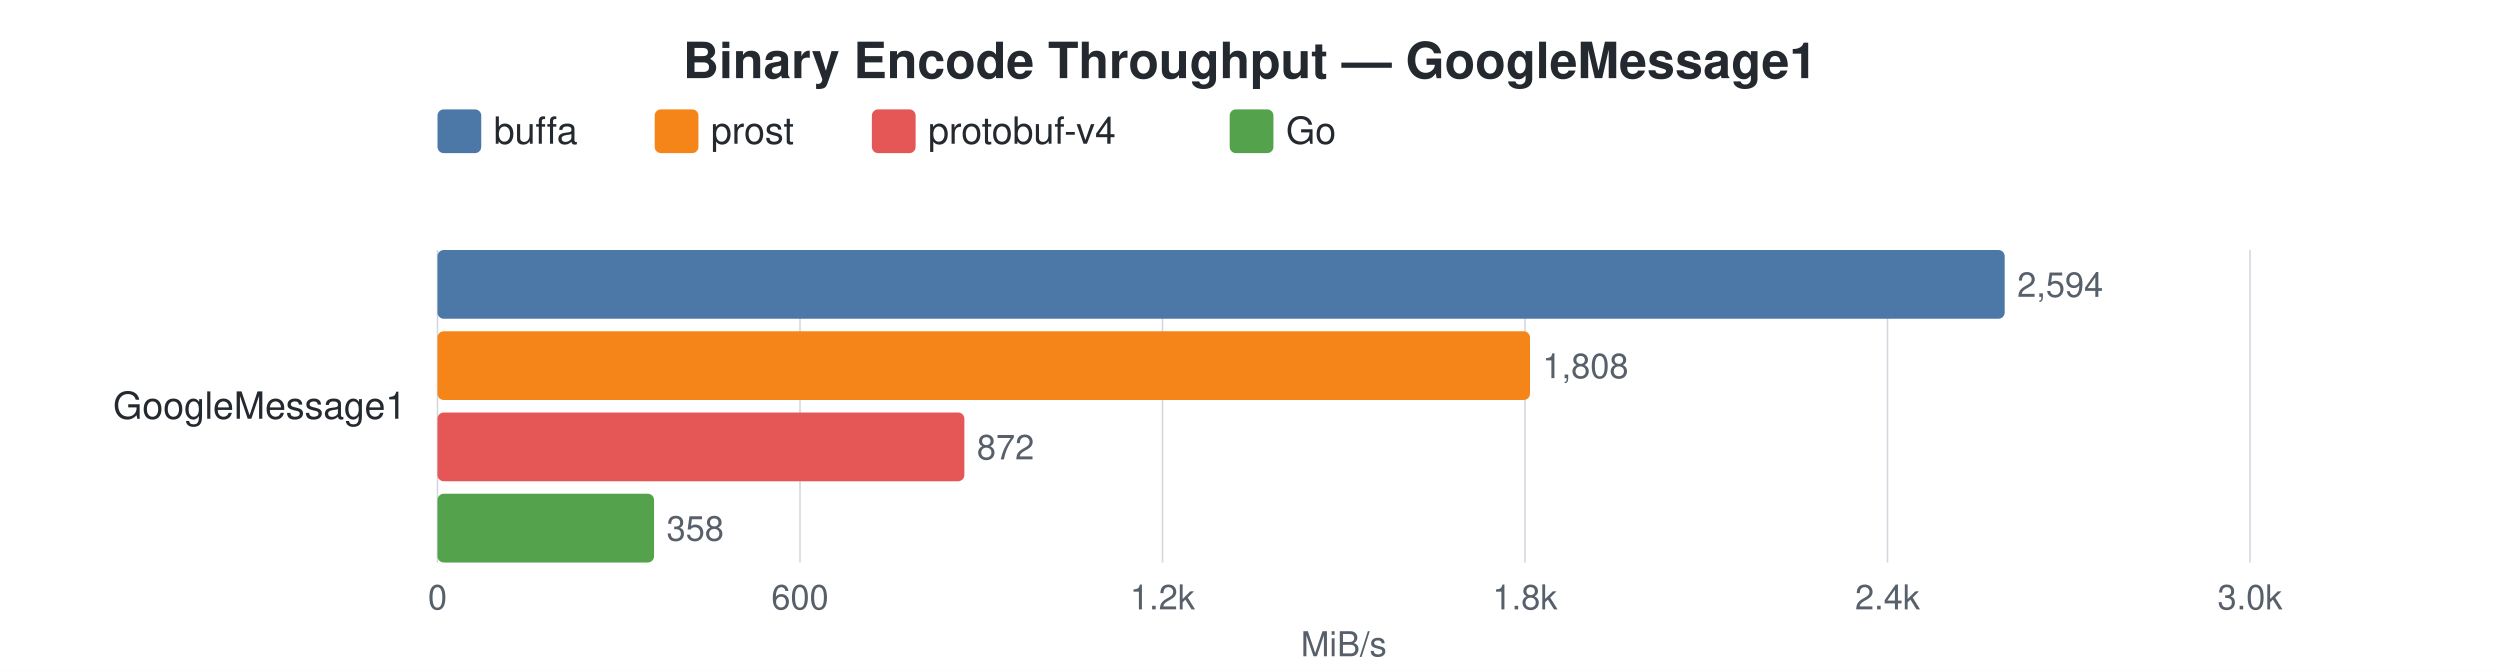
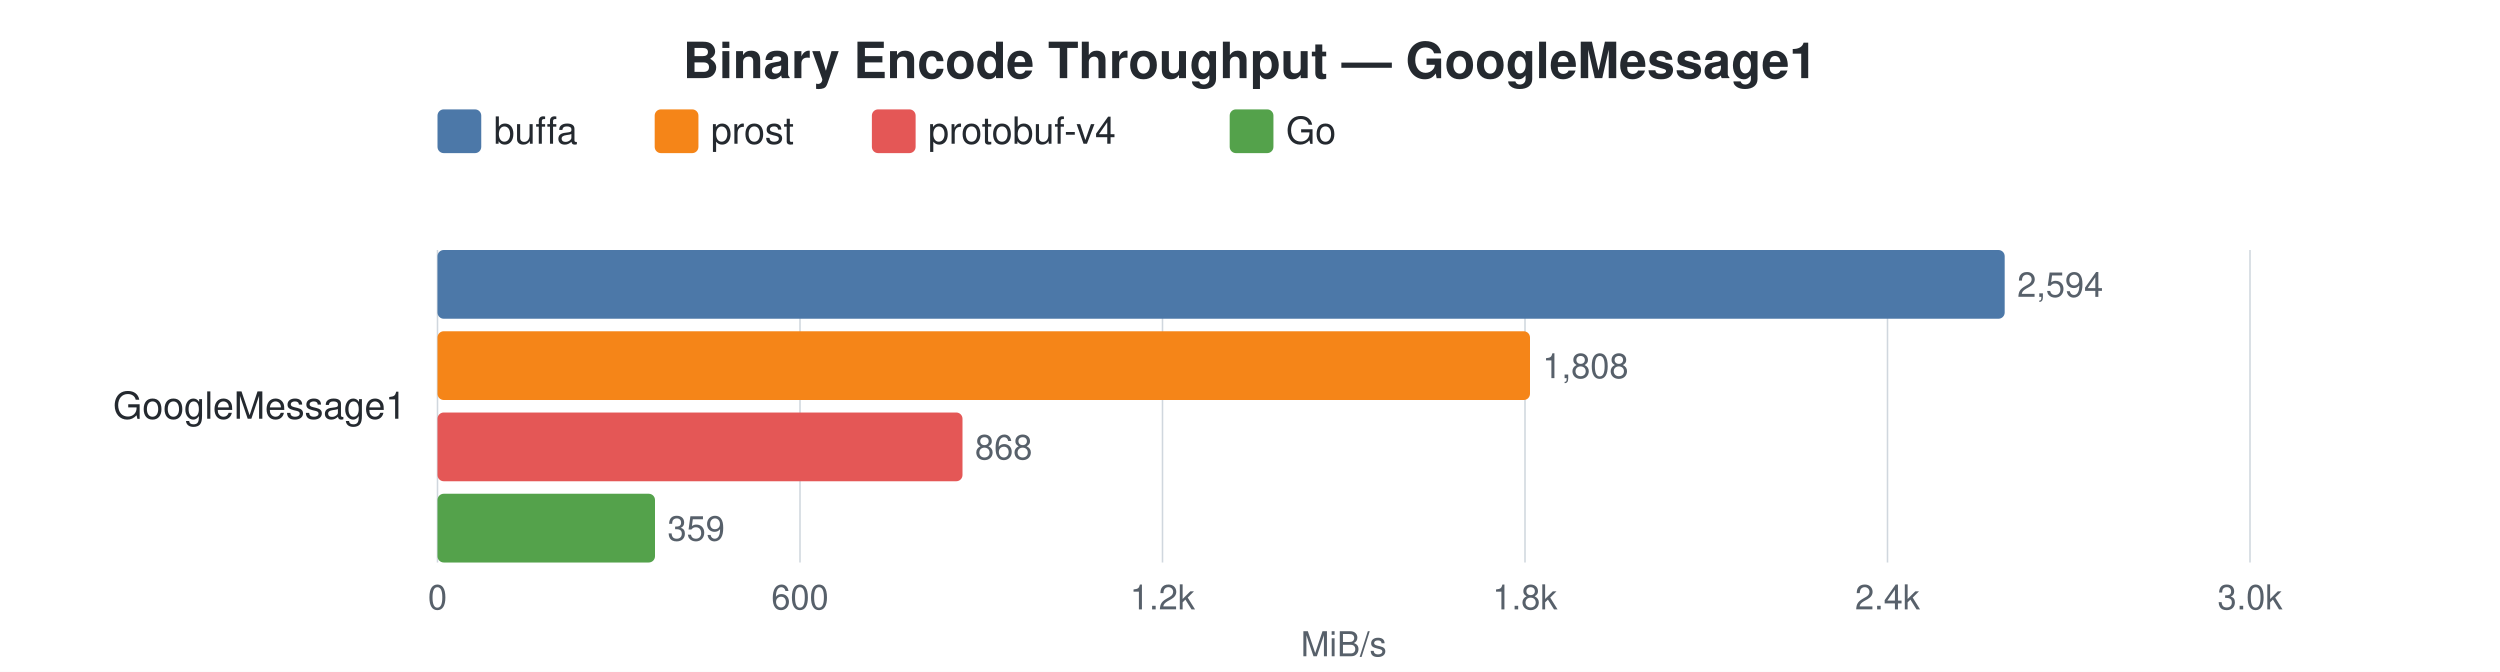
<svg xmlns="http://www.w3.org/2000/svg" width="800" height="215" viewBox="0 0 800 215">
  <style>
    text { font-family: -apple-system, BlinkMacSystemFont, "Segoe UI", Helvetica, Arial, sans-serif; }
    .title { font-size: 16px; font-weight: 600; fill: #24292f; }
    .label { font-size: 12px; fill: #24292f; }
    .value { font-size: 11px; fill: #57606a; }
    .axis-label { font-size: 11px; fill: #57606a; }
    .legend-text { font-size: 12px; fill: #24292f; }
    .grid { stroke: #d0d7de; stroke-width: 0.5; }
  </style>
  <rect width="100%" height="100%" fill="white" />
  <text x="400.0" y="25" text-anchor="middle" class="title">Binary Encode Throughput — GoogleMessage1</text>
  <rect x="140" y="35" width="14" height="14" rx="2" fill="#4C78A8" />
  <text x="158" y="46" class="legend-text">buffa</text>
  <rect x="209.5" y="35" width="14" height="14" rx="2" fill="#F58518" />
  <text x="227.5" y="46" class="legend-text">prost</text>
  <rect x="279.0" y="35" width="14" height="14" rx="2" fill="#E45756" />
  <text x="297.0" y="46" class="legend-text">protobuf-v4</text>
  <rect x="393.5" y="35" width="14" height="14" rx="2" fill="#54A24B" />
  <text x="411.5" y="46" class="legend-text">Go</text>
  <line x1="140.0" y1="80" x2="140.0" y2="180" class="grid" />
  <text x="140.0" y="195" text-anchor="middle" class="axis-label">0</text>
  <line x1="256.0" y1="80" x2="256.0" y2="180" class="grid" />
  <text x="256.0" y="195" text-anchor="middle" class="axis-label">600</text>
  <line x1="372.0" y1="80" x2="372.0" y2="180" class="grid" />
  <text x="372.0" y="195" text-anchor="middle" class="axis-label">1.2k</text>
  <line x1="488.0" y1="80" x2="488.0" y2="180" class="grid" />
  <text x="488.0" y="195" text-anchor="middle" class="axis-label">1.8k</text>
  <line x1="604.0" y1="80" x2="604.0" y2="180" class="grid" />
  <text x="604.0" y="195" text-anchor="middle" class="axis-label">2.4k</text>
  <line x1="720.0" y1="80" x2="720.0" y2="180" class="grid" />
  <text x="720.0" y="195" text-anchor="middle" class="axis-label">3.0k</text>
  <text x="430.0" y="210" text-anchor="middle" class="axis-label">MiB/s</text>
  <text x="130" y="134.0" text-anchor="end" class="label">GoogleMessage1</text>
  <rect x="140" y="80.0" width="501.5" height="22" rx="2" fill="#4C78A8" />
  <text x="645.5" y="95.0" class="value">2,594</text>
  <rect x="140" y="106.0" width="349.6" height="22" rx="2" fill="#F58518" />
  <text x="493.6" y="121.0" class="value">1,808</text>
-   <rect x="140" y="132.0" width="168.6" height="22" rx="2" fill="#E45756" />
-   <text x="312.6" y="147.0" class="value">872</text>
-   <rect x="140" y="158.0" width="69.3" height="22" rx="2" fill="#54A24B" />
-   <text x="213.3" y="173.0" class="value">358</text>
+   <rect x="140" y="132.0" width="168.0" height="22" rx="2" fill="#E45756" />
+   <text x="312.0" y="147.0" class="value">868</text>
+   <rect x="140" y="158.0" width="69.6" height="22" rx="2" fill="#54A24B" />
+   <text x="213.6" y="173.0" class="value">359</text>
</svg>
